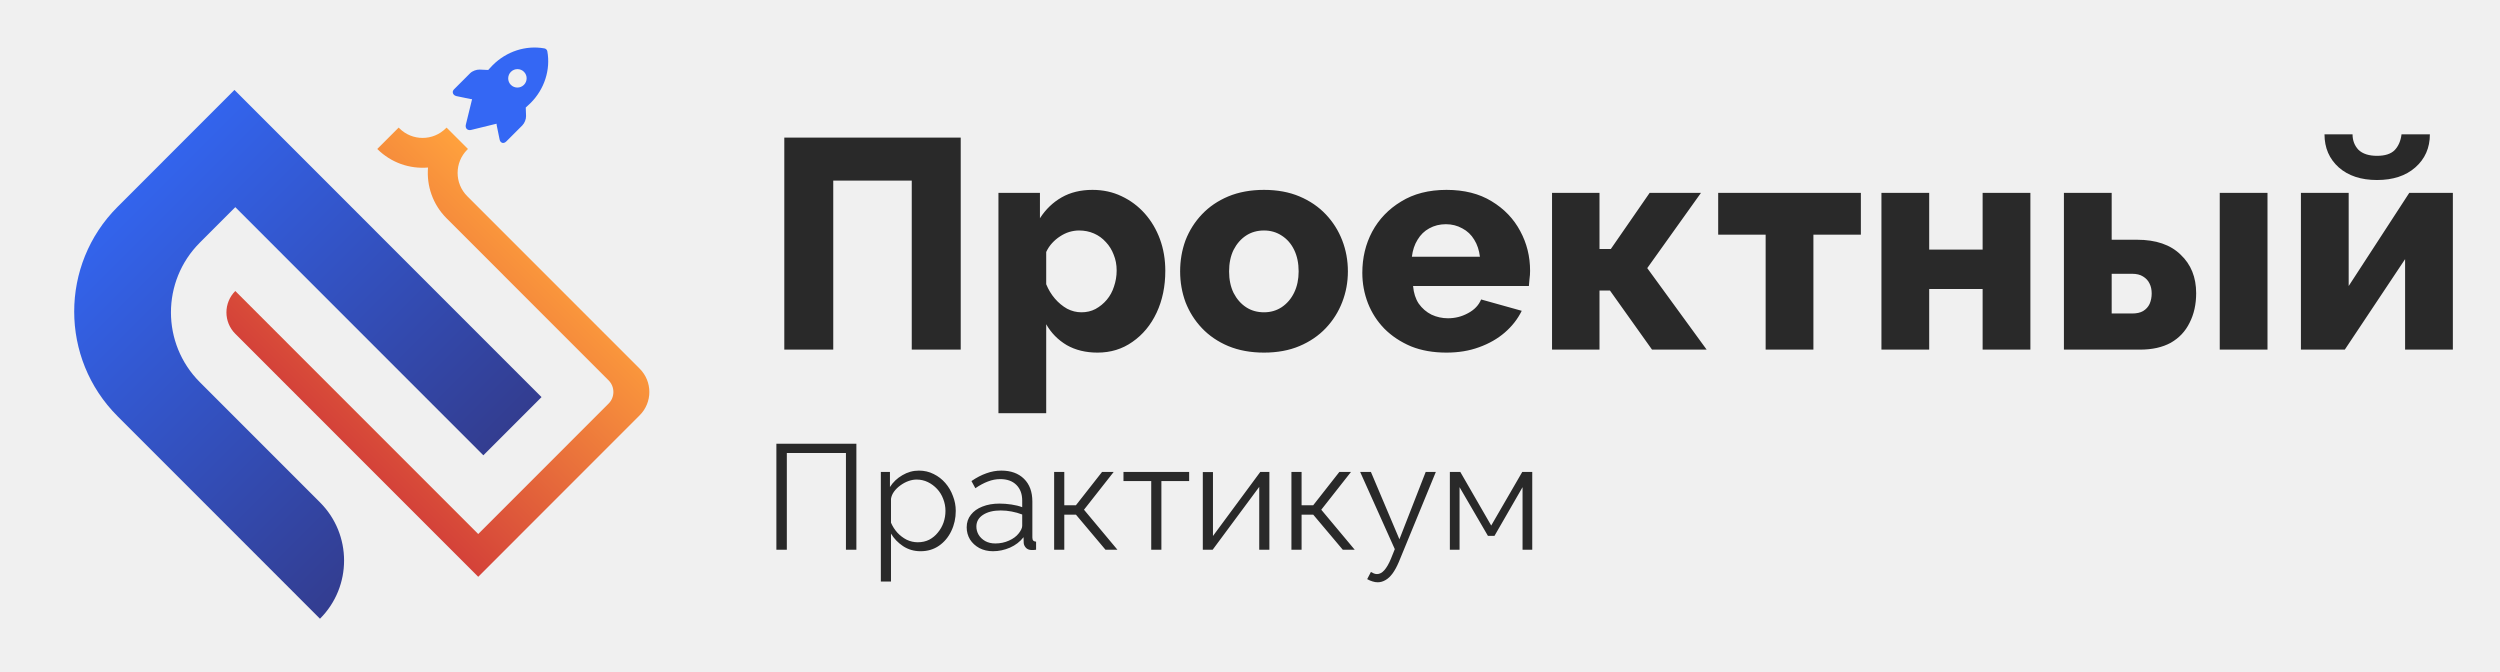
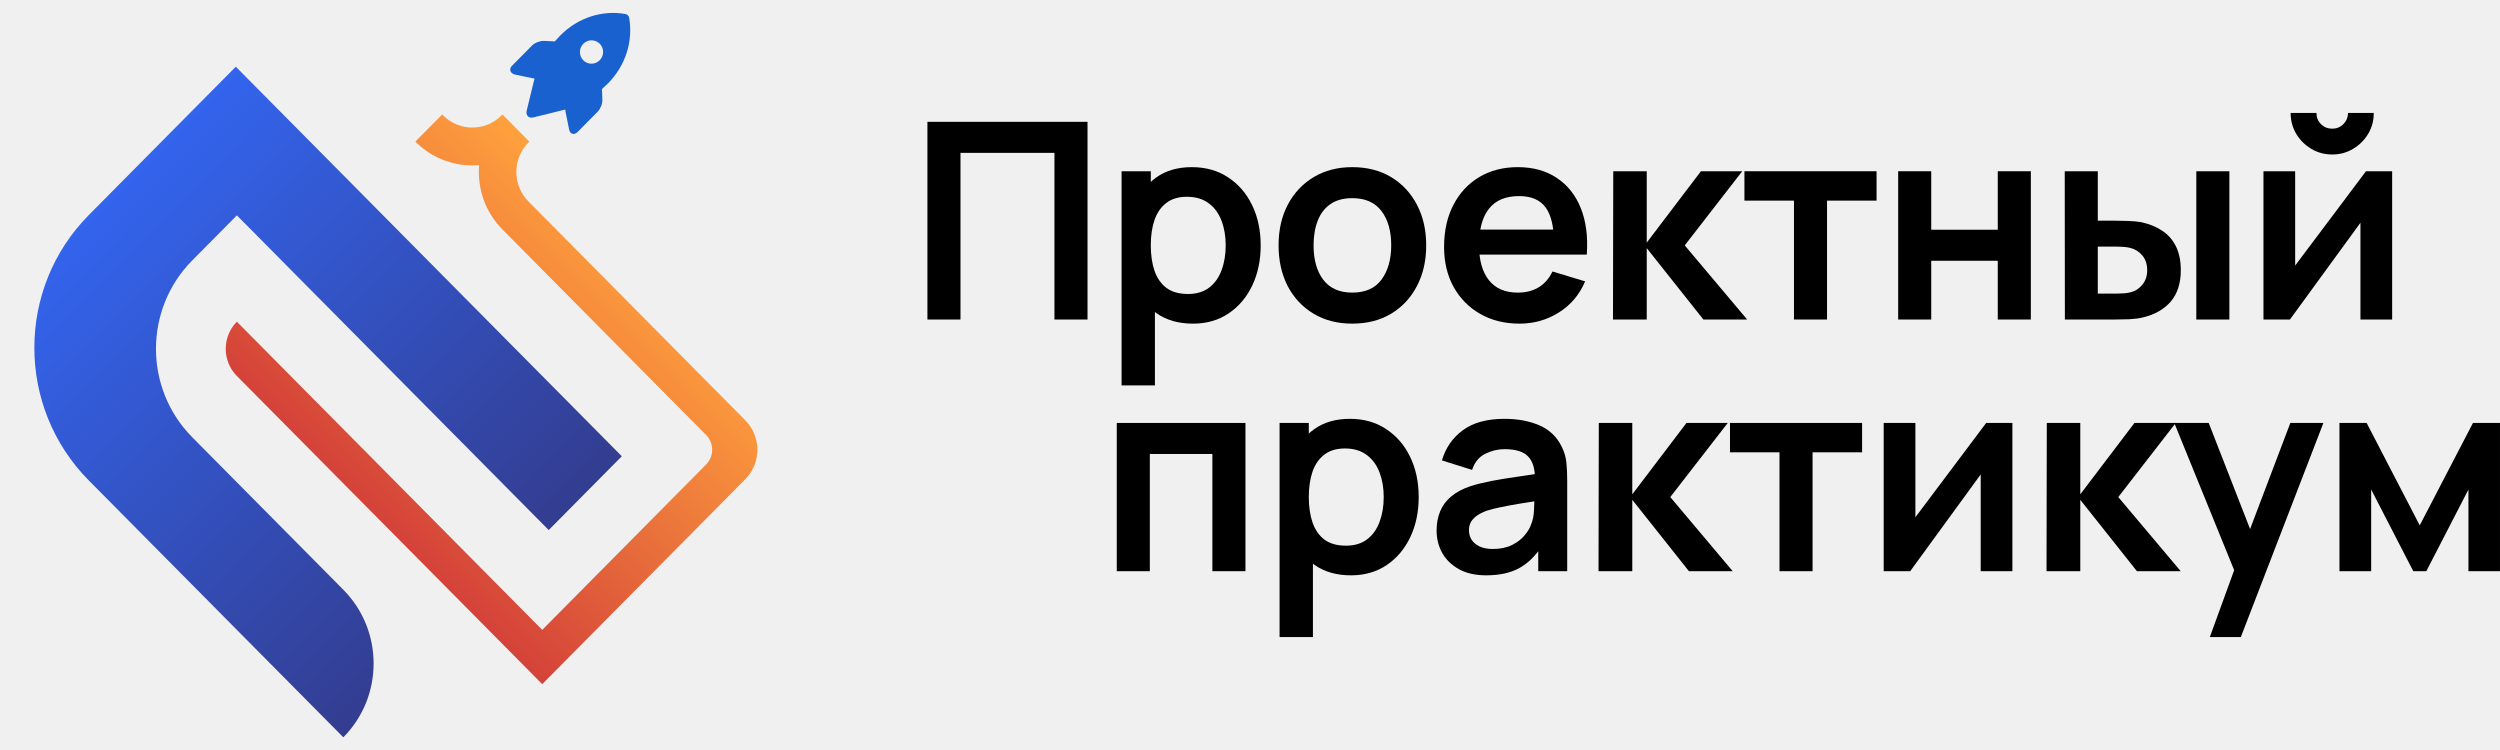
- <svg xmlns="http://www.w3.org/2000/svg" width="320" height="86" viewBox="0 0 320 86" fill="none">
-   <path d="M99.377 70.365V56.797H109.617V70.365H108.28V57.982H100.714V70.365H99.377ZM117.829 70.557C117.001 70.557 116.256 70.34 115.594 69.907C114.945 69.474 114.429 68.939 114.047 68.302V74.436H112.748V60.409H113.913V62.339C114.308 61.715 114.836 61.212 115.498 60.829C116.16 60.434 116.867 60.237 117.62 60.237C118.307 60.237 118.937 60.383 119.51 60.676C120.083 60.957 120.581 61.339 121 61.823C121.421 62.307 121.746 62.861 121.975 63.486C122.217 64.097 122.337 64.734 122.337 65.397C122.337 66.327 122.146 67.187 121.764 67.977C121.395 68.754 120.873 69.378 120.199 69.85C119.523 70.321 118.734 70.557 117.829 70.557ZM117.466 69.41C118.014 69.41 118.504 69.302 118.937 69.085C119.371 68.856 119.74 68.55 120.045 68.168C120.363 67.786 120.606 67.359 120.772 66.887C120.936 66.403 121.02 65.906 121.02 65.397C121.02 64.862 120.924 64.352 120.733 63.868C120.554 63.384 120.294 62.957 119.949 62.587C119.606 62.218 119.212 61.925 118.766 61.708C118.32 61.492 117.836 61.383 117.313 61.383C116.983 61.383 116.638 61.447 116.282 61.575C115.925 61.702 115.582 61.887 115.25 62.129C114.932 62.358 114.664 62.619 114.447 62.912C114.231 63.205 114.097 63.518 114.047 63.849V66.906C114.25 67.378 114.524 67.805 114.868 68.187C115.212 68.556 115.607 68.856 116.053 69.085C116.51 69.302 116.983 69.41 117.466 69.41ZM123.736 67.499C123.736 66.875 123.915 66.34 124.272 65.894C124.627 65.435 125.118 65.085 125.742 64.843C126.378 64.588 127.111 64.46 127.939 64.46C128.423 64.46 128.926 64.499 129.448 64.575C129.971 64.651 130.435 64.766 130.843 64.919V64.078C130.843 63.237 130.595 62.568 130.099 62.072C129.601 61.575 128.914 61.326 128.034 61.326C127.499 61.326 126.971 61.428 126.449 61.632C125.939 61.823 125.405 62.11 124.845 62.492L124.347 61.575C124.997 61.129 125.634 60.797 126.258 60.581C126.883 60.352 127.519 60.237 128.168 60.237C129.391 60.237 130.359 60.587 131.072 61.288C131.786 61.989 132.142 62.957 132.142 64.193V68.799C132.142 68.977 132.18 69.111 132.257 69.2C132.333 69.276 132.455 69.321 132.619 69.334V70.365C132.48 70.378 132.359 70.391 132.257 70.404C132.155 70.416 132.078 70.416 132.028 70.404C131.709 70.391 131.468 70.289 131.302 70.098C131.136 69.907 131.047 69.703 131.034 69.487L131.015 68.76C130.569 69.334 129.99 69.779 129.276 70.098C128.564 70.404 127.838 70.557 127.099 70.557C126.462 70.557 125.882 70.423 125.36 70.155C124.85 69.875 124.449 69.506 124.156 69.047C123.876 68.576 123.736 68.059 123.736 67.499ZM130.404 68.263C130.544 68.085 130.652 67.913 130.729 67.747C130.804 67.582 130.843 67.435 130.843 67.308V65.855C130.41 65.69 129.958 65.562 129.487 65.473C129.028 65.384 128.564 65.339 128.093 65.339C127.163 65.339 126.41 65.524 125.837 65.894C125.264 66.263 124.977 66.766 124.977 67.403C124.977 67.773 125.073 68.123 125.264 68.454C125.455 68.773 125.736 69.04 126.105 69.257C126.474 69.461 126.908 69.563 127.404 69.563C128.029 69.563 128.607 69.442 129.143 69.2C129.69 68.958 130.11 68.646 130.404 68.263ZM134.93 70.365V60.409H136.229V64.671H137.719L141.062 60.409H142.552L138.751 65.244L143.03 70.365H141.501L137.719 65.874H136.229V70.365H134.93ZM147.358 70.365V61.575H143.805V60.409H152.211V61.575H148.658V70.365H147.358ZM153.959 70.365V60.428H155.259V68.607L161.314 60.409H162.481V70.365H161.182V62.32L155.221 70.365H153.959ZM165.302 70.365V60.409H166.603V64.671H168.092L171.436 60.409H172.926L169.123 65.244L173.403 70.365H171.875L168.092 65.874H166.603V70.365H165.302ZM176.337 74.532C176.12 74.532 175.897 74.493 175.668 74.417C175.452 74.353 175.229 74.258 174.999 74.13L175.477 73.213C175.616 73.29 175.744 73.353 175.859 73.404C175.986 73.455 176.12 73.481 176.26 73.481C176.591 73.481 176.903 73.315 177.196 72.984C177.489 72.653 177.769 72.168 178.036 71.531L178.534 70.289L174.101 60.409H175.477L179.125 69.028L182.488 60.409H183.787L179.05 71.933C178.795 72.531 178.527 73.022 178.247 73.404C177.967 73.786 177.667 74.067 177.349 74.245C177.03 74.436 176.693 74.532 176.337 74.532ZM185.582 70.365V60.409H186.92L190.875 67.27L194.848 60.409H196.128V70.365H194.886V62.358L191.295 68.588H190.454L186.824 62.358V70.365H185.582Z" fill="#292929" />
-   <path d="M100.39 44.752V17.615H122.972V44.752H116.704V23.119H106.656V44.752H100.39ZM140.485 45.134C138.984 45.134 137.671 44.816 136.55 44.179C135.429 43.516 134.551 42.624 133.914 41.503V52.893H127.801V24.686H133.112V27.935C133.851 26.788 134.781 25.896 135.9 25.259C137.021 24.622 138.333 24.304 139.837 24.304C141.186 24.304 142.422 24.571 143.542 25.106C144.688 25.641 145.682 26.38 146.523 27.323C147.363 28.266 148.013 29.362 148.472 30.61C148.93 31.859 149.159 33.209 149.159 34.662C149.159 36.649 148.791 38.433 148.052 40.013C147.313 41.592 146.28 42.841 144.956 43.758C143.658 44.676 142.168 45.134 140.485 45.134ZM138.422 39.974C139.084 39.974 139.684 39.834 140.219 39.554C140.779 39.248 141.263 38.853 141.67 38.369C142.077 37.885 142.384 37.324 142.587 36.687C142.816 36.025 142.932 35.337 142.932 34.623C142.932 33.884 142.804 33.209 142.55 32.598C142.32 31.986 141.989 31.451 141.556 30.992C141.122 30.508 140.613 30.139 140.028 29.884C139.441 29.629 138.804 29.502 138.117 29.502C137.71 29.502 137.289 29.565 136.856 29.693C136.448 29.82 136.054 30.011 135.672 30.266C135.315 30.495 134.984 30.776 134.678 31.107C134.372 31.438 134.117 31.82 133.914 32.254V36.382C134.194 37.069 134.563 37.681 135.022 38.216C135.481 38.751 136.002 39.184 136.589 39.516C137.174 39.821 137.786 39.974 138.422 39.974ZM161.793 45.134C160.086 45.134 158.558 44.854 157.208 44.293C155.883 43.733 154.763 42.968 153.845 42C152.928 41.032 152.228 39.923 151.744 38.675C151.286 37.426 151.057 36.114 151.057 34.738C151.057 33.337 151.286 32.012 151.744 30.763C152.228 29.514 152.928 28.406 153.845 27.438C154.763 26.47 155.883 25.705 157.208 25.145C158.558 24.584 160.086 24.304 161.793 24.304C163.5 24.304 165.016 24.584 166.34 25.145C167.664 25.705 168.785 26.47 169.702 27.438C170.62 28.406 171.32 29.514 171.803 30.763C172.288 32.012 172.53 33.337 172.53 34.738C172.53 36.114 172.288 37.426 171.803 38.675C171.32 39.923 170.62 41.032 169.702 42C168.785 42.968 167.664 43.733 166.34 44.293C165.016 44.854 163.5 45.134 161.793 45.134ZM157.323 34.738C157.323 35.783 157.514 36.7 157.896 37.49C158.303 38.28 158.839 38.891 159.501 39.325C160.163 39.758 160.927 39.974 161.793 39.974C162.633 39.974 163.386 39.758 164.048 39.325C164.735 38.866 165.271 38.242 165.653 37.452C166.035 36.662 166.226 35.757 166.226 34.738C166.226 33.693 166.035 32.776 165.653 31.986C165.271 31.196 164.735 30.585 164.048 30.151C163.386 29.718 162.633 29.502 161.793 29.502C160.927 29.502 160.163 29.718 159.501 30.151C158.839 30.585 158.303 31.196 157.896 31.986C157.514 32.776 157.323 33.693 157.323 34.738ZM185.153 45.134C183.445 45.134 181.93 44.867 180.605 44.332C179.281 43.771 178.148 43.019 177.204 42.077C176.288 41.134 175.587 40.051 175.103 38.828C174.619 37.579 174.377 36.28 174.377 34.929C174.377 32.993 174.798 31.234 175.638 29.655C176.504 28.049 177.739 26.762 179.344 25.794C180.95 24.8 182.885 24.304 185.153 24.304C187.419 24.304 189.342 24.788 190.921 25.756C192.526 26.724 193.75 27.998 194.589 29.578C195.431 31.133 195.851 32.827 195.851 34.662C195.851 35.018 195.825 35.375 195.774 35.732C195.749 36.063 195.724 36.356 195.697 36.611H180.873C180.95 37.503 181.191 38.254 181.598 38.866C182.032 39.477 182.579 39.949 183.242 40.28C183.904 40.586 184.605 40.739 185.344 40.739C186.26 40.739 187.114 40.522 187.903 40.089C188.719 39.656 189.279 39.07 189.584 38.331L194.781 39.783C194.271 40.828 193.545 41.758 192.603 42.573C191.685 43.363 190.591 43.988 189.317 44.446C188.069 44.905 186.681 45.134 185.153 45.134ZM180.72 32.865H189.431C189.329 32.024 189.088 31.298 188.706 30.687C188.323 30.049 187.814 29.565 187.177 29.234C186.54 28.877 185.84 28.699 185.076 28.699C184.286 28.699 183.573 28.877 182.936 29.234C182.324 29.565 181.828 30.049 181.446 30.687C181.064 31.298 180.822 32.024 180.72 32.865ZM198.66 44.752V24.686H204.735V31.871H206.187L211.155 24.686H217.726L210.848 34.318L218.451 44.752H211.46L206.072 37.184H204.735V44.752H198.66ZM226.003 44.752V30.037H219.928V24.686H238.191V30.037H232.116V44.752H226.003ZM240.824 44.752V24.686H246.937V31.948H253.776V24.686H259.89V44.752H253.776V36.993H246.937V44.752H240.824ZM264.181 44.752V24.686H270.295V30.687H273.543C275.962 30.687 277.822 31.324 279.121 32.598C280.447 33.846 281.109 35.49 281.109 37.528C281.109 38.955 280.829 40.216 280.268 41.312C279.733 42.408 278.93 43.261 277.861 43.873C276.79 44.459 275.48 44.752 273.925 44.752H264.181ZM270.295 40.127H272.932C273.492 40.127 273.951 40.025 274.307 39.821C274.689 39.592 274.97 39.286 275.148 38.904C275.326 38.496 275.416 38.05 275.416 37.566C275.416 37.082 275.326 36.662 275.148 36.305C274.97 35.923 274.689 35.617 274.307 35.388C273.951 35.158 273.479 35.044 272.894 35.044H270.295V40.127ZM284.127 44.752V24.686H290.24V44.752H284.127ZM294.518 44.752V24.686H300.631V36.611L308.387 24.686H313.966V44.752H307.852V33.171L300.135 44.752H294.518ZM304.261 23.042C302.223 23.042 300.593 22.507 299.371 21.437C298.148 20.341 297.536 18.927 297.536 17.195H301.127C301.127 17.984 301.382 18.647 301.891 19.182C302.427 19.692 303.217 19.946 304.261 19.946C305.28 19.946 306.031 19.704 306.515 19.22C306.999 18.711 307.292 18.035 307.395 17.195H311.024C311.024 18.927 310.4 20.341 309.151 21.437C307.929 22.507 306.299 23.042 304.261 23.042Z" fill="#292929" />
-   <mask id="mask0_337_593" style="mask-type:alpha" maskUnits="userSpaceOnUse" x="6" y="6" width="78" height="74">
-     <path d="M6 6H83.936V79.257H6V6Z" fill="#C4C4C4" />
-   </mask>
-   <g mask="url(#mask0_337_593)">
-     <path d="M67.335 14.856L67.296 13.764C67.573 13.516 67.794 13.31 67.912 13.191C69.684 11.419 70.487 8.942 70.059 6.565C70.042 6.474 69.999 6.391 69.931 6.324C69.865 6.257 69.779 6.212 69.69 6.196C67.314 5.767 64.837 6.57 63.065 8.342C62.946 8.461 62.739 8.68 62.491 8.957L61.388 8.907C60.994 8.891 60.458 9.09 60.179 9.37L58.132 11.418C57.862 11.688 57.936 11.967 58.095 12.127L58.096 12.127C58.176 12.207 58.278 12.271 58.417 12.3L60.227 12.675C60.291 12.688 60.357 12.697 60.426 12.697L59.629 15.952C59.574 16.174 59.618 16.378 59.749 16.51C59.881 16.641 60.084 16.686 60.306 16.631L63.558 15.835C63.559 15.904 63.565 15.972 63.578 16.036L63.949 17.851C63.977 17.99 64.026 18.095 64.106 18.175C64.266 18.334 64.541 18.368 64.811 18.098L66.858 16.05C67.137 15.771 67.35 15.25 67.335 14.856ZM65.393 10.864C64.933 10.404 64.935 9.657 65.397 9.195C65.859 8.733 66.606 8.731 67.066 9.191C67.526 9.651 67.524 10.399 67.062 10.861C66.6 11.323 65.853 11.324 65.393 10.864Z" fill="#3467F4" />
-     <path d="M69.315 50.83L30.009 11.512L15.044 26.481C7.648 33.88 7.648 45.876 15.044 53.275L40.958 79.197C45.07 75.084 45.07 68.415 40.958 64.302L25.58 48.919C20.649 43.986 20.649 35.989 25.58 31.056L30.119 26.516L61.87 58.278L69.315 50.83Z" fill="url(#paint0_linear_337_593)" />
-     <path fill-rule="evenodd" clip-rule="evenodd" d="M59.898 19.069L57.16 16.331L57.16 16.33L57.07 16.42C55.427 18.064 52.762 18.064 51.118 16.42L51.029 16.33L48.291 19.068C50.07 20.847 52.462 21.639 54.786 21.444C54.591 23.769 55.382 26.161 57.16 27.94L77.898 48.684C78.72 49.507 78.72 50.84 77.898 51.662L61.212 68.354L30.117 37.249C28.605 38.762 28.605 41.213 30.117 42.726L61.212 73.83L81.885 53.15C83.528 51.506 83.528 48.84 81.885 47.196L59.898 25.202L59.808 25.112C58.164 23.468 58.164 20.802 59.808 19.158L59.898 19.069Z" fill="url(#paint1_linear_337_593)" />
+ <svg xmlns="http://www.w3.org/2000/svg" width="160" height="48" viewBox="0 0 160 48" fill="none">
+   <g clip-path="url(#clip0_2076_89)">
+     <mask id="mask0_2076_89" style="mask-type:alpha" maskUnits="userSpaceOnUse" x="0" y="0" width="49" height="48">
+       <path d="M0 0.774H48.986V47.226H0V0.774Z" fill="#C4C4C4" />
+     </mask>
+     <g mask="url(#mask0_2076_89)">
+       <path d="M38.552 6.39L38.527 5.697C38.701 5.54 38.84 5.409 38.915 5.334C40.028 4.21 40.533 2.64 40.264 1.132C40.254 1.075 40.226 1.022 40.184 0.979C40.142 0.937 40.088 0.909 40.032 0.899C38.538 0.627 36.982 1.136 35.868 2.26C35.793 2.335 35.663 2.474 35.507 2.65L34.814 2.617C34.566 2.608 34.23 2.734 34.054 2.911L32.767 4.21C32.598 4.381 32.644 4.558 32.744 4.659L32.745 4.659C32.795 4.71 32.859 4.751 32.946 4.769L34.084 5.007C34.124 5.015 34.166 5.02 34.209 5.021L33.708 7.085C33.674 7.226 33.701 7.355 33.784 7.438C33.867 7.522 33.994 7.55 34.134 7.515L36.178 7.01C36.178 7.054 36.182 7.097 36.191 7.138L36.423 8.289C36.441 8.377 36.472 8.443 36.522 8.494C36.623 8.595 36.795 8.617 36.965 8.446L38.252 7.147C38.427 6.97 38.562 6.64 38.552 6.39ZM37.331 3.859C37.042 3.567 37.043 3.093 37.333 2.8C37.624 2.507 38.093 2.506 38.383 2.798C38.672 3.089 38.671 3.563 38.38 3.856C38.09 4.149 37.62 4.15 37.331 3.859Z" fill="#1861CF" />
+       <path d="M39.796 29.2L15.091 4.269L5.685 13.761C1.036 18.453 1.036 26.059 5.685 30.75L21.973 47.187C24.557 44.579 24.557 40.35 21.973 37.742L12.307 27.988C9.208 24.861 9.208 19.79 12.307 16.662L15.16 13.783L35.117 33.923L39.796 29.2Z" fill="url(#paint0_linear_2076_89)" />
+       <path fill-rule="evenodd" clip-rule="evenodd" d="M33.877 9.061L32.157 7.325L32.157 7.325L32.156 7.325L32.1 7.382C31.067 8.424 29.392 8.424 28.359 7.382L28.303 7.325L26.582 9.061C27.7 10.189 29.203 10.691 30.664 10.567C30.541 12.041 31.039 13.558 32.157 14.686L45.191 27.84C45.708 28.361 45.708 29.207 45.191 29.728L34.703 40.312L15.159 20.589C14.209 21.548 14.209 23.103 15.159 24.062L34.703 43.785L47.697 30.672C48.73 29.629 48.73 27.939 47.697 26.896L33.877 12.95L33.821 12.893C32.788 11.851 32.788 10.161 33.821 9.118L33.877 9.061Z" fill="url(#paint1_linear_2076_89)" />
+     </g>
  </g>
+   <path d="M59.355 20.449V7.797H69.601V20.449H67.485V9.783H61.471V20.449H59.355Z" fill="black" />
+   <path d="M76.356 20.713C75.431 20.713 74.655 20.493 74.029 20.054C73.403 19.614 72.931 19.017 72.615 18.261C72.299 17.5 72.141 16.648 72.141 15.705C72.141 14.75 72.299 13.895 72.615 13.139C72.931 12.383 73.394 11.789 74.002 11.355C74.617 10.916 75.375 10.697 76.277 10.697C77.172 10.697 77.948 10.916 78.603 11.355C79.265 11.789 79.777 12.383 80.14 13.139C80.503 13.889 80.684 14.744 80.684 15.705C80.684 16.654 80.506 17.506 80.149 18.261C79.792 19.017 79.288 19.614 78.638 20.054C77.989 20.493 77.228 20.713 76.356 20.713ZM71.781 24.666V10.96H73.651V17.62H73.915V24.666H71.781ZM76.031 18.815C76.581 18.815 77.035 18.677 77.392 18.402C77.749 18.127 78.012 17.755 78.182 17.286C78.358 16.812 78.445 16.285 78.445 15.705C78.445 15.131 78.358 14.609 78.182 14.141C78.006 13.666 77.734 13.291 77.365 13.016C76.997 12.735 76.528 12.594 75.96 12.594C75.422 12.594 74.983 12.726 74.643 12.99C74.304 13.248 74.052 13.611 73.888 14.079C73.73 14.542 73.651 15.084 73.651 15.705C73.651 16.32 73.73 16.861 73.888 17.33C74.052 17.799 74.307 18.165 74.652 18.428C75.003 18.686 75.463 18.815 76.031 18.815Z" fill="black" />
+   <path d="M86.544 20.713C85.596 20.713 84.768 20.499 84.06 20.071C83.351 19.644 82.801 19.055 82.409 18.305C82.023 17.55 81.829 16.683 81.829 15.705C81.829 14.709 82.028 13.836 82.427 13.086C82.825 12.337 83.378 11.751 84.086 11.329C84.794 10.908 85.614 10.697 86.544 10.697C87.499 10.697 88.33 10.91 89.038 11.338C89.746 11.766 90.297 12.357 90.689 13.113C91.081 13.863 91.277 14.726 91.277 15.705C91.277 16.689 91.078 17.558 90.68 18.314C90.288 19.064 89.738 19.653 89.029 20.08C88.321 20.502 87.493 20.713 86.544 20.713ZM86.544 18.727C87.387 18.727 88.014 18.446 88.424 17.884C88.833 17.321 89.038 16.595 89.038 15.705C89.038 14.785 88.83 14.053 88.415 13.508C87.999 12.957 87.376 12.682 86.544 12.682C85.977 12.682 85.508 12.811 85.14 13.069C84.777 13.321 84.507 13.675 84.332 14.132C84.156 14.583 84.069 15.107 84.069 15.705C84.069 16.624 84.276 17.359 84.692 17.91C85.113 18.455 85.731 18.727 86.544 18.727Z" fill="black" />
+   <path d="M97.259 20.713C96.299 20.713 95.457 20.505 94.731 20.089C94.005 19.673 93.437 19.096 93.027 18.358C92.623 17.62 92.421 16.771 92.421 15.81C92.421 14.773 92.621 13.874 93.019 13.113C93.417 12.345 93.97 11.751 94.678 11.329C95.386 10.908 96.206 10.697 97.136 10.697C98.12 10.697 98.954 10.928 99.639 11.391C100.33 11.848 100.842 12.495 101.175 13.332C101.509 14.17 101.635 15.157 101.553 16.293H99.454V15.52C99.449 14.489 99.267 13.737 98.91 13.262C98.553 12.788 97.991 12.55 97.224 12.55C96.358 12.55 95.714 12.82 95.293 13.359C94.871 13.892 94.66 14.674 94.66 15.705C94.66 16.665 94.871 17.409 95.293 17.936C95.714 18.463 96.329 18.727 97.136 18.727C97.657 18.727 98.105 18.613 98.48 18.384C98.86 18.15 99.153 17.813 99.358 17.374L101.448 18.007C101.085 18.862 100.523 19.527 99.762 20.001C99.007 20.476 98.173 20.713 97.259 20.713ZM93.993 16.293V14.694H100.517V16.293H93.993Z" fill="black" />
+   <path d="M103.231 20.449L103.249 10.96H105.391V15.529L108.859 10.96H111.502L107.823 15.705L111.818 20.449H109.017L105.391 15.88V20.449H103.231Z" fill="black" />
+   <path d="M114.814 20.449V12.84H111.644V10.96H120.1V12.84H116.93V20.449H114.814Z" fill="black" />
+   <path d="M121.483 20.449V10.96H123.599V14.703H127.857V10.96H129.973V20.449H127.857V16.689H123.599V20.449H121.483Z" fill="black" />
+   <path d="M132.152 20.449L132.143 10.96H134.259V14.123H135.322C135.585 14.123 135.881 14.129 136.209 14.141C136.542 14.152 136.82 14.179 137.043 14.22C137.575 14.337 138.029 14.524 138.404 14.782C138.784 15.04 139.074 15.377 139.273 15.793C139.472 16.208 139.571 16.709 139.571 17.295C139.571 18.133 139.355 18.803 138.922 19.307C138.489 19.805 137.883 20.145 137.104 20.326C136.876 20.379 136.592 20.414 136.252 20.432C135.913 20.443 135.611 20.449 135.348 20.449H132.152ZM134.259 18.789H135.532C135.661 18.789 135.805 18.783 135.963 18.771C136.121 18.759 136.27 18.733 136.411 18.692C136.674 18.622 136.908 18.463 137.113 18.218C137.318 17.966 137.42 17.658 137.42 17.295C137.42 16.914 137.318 16.601 137.113 16.355C136.908 16.109 136.656 15.948 136.358 15.872C136.217 15.836 136.074 15.813 135.928 15.801C135.787 15.79 135.655 15.784 135.532 15.784H134.259V18.789ZM140.564 20.449V10.96H142.68V20.449H140.564Z" fill="black" />
+   <path d="M149.261 9.888C148.775 9.888 148.33 9.768 147.926 9.528C147.522 9.288 147.2 8.969 146.96 8.57C146.72 8.166 146.6 7.718 146.6 7.226H148.251C148.251 7.507 148.348 7.747 148.541 7.947C148.74 8.14 148.98 8.236 149.261 8.236C149.542 8.236 149.779 8.14 149.972 7.947C150.171 7.747 150.27 7.507 150.27 7.226H151.921C151.921 7.718 151.801 8.166 151.561 8.57C151.321 8.969 150.999 9.288 150.595 9.528C150.191 9.768 149.747 9.888 149.261 9.888ZM153.098 10.96V20.449H151.069V14.255L146.556 20.449H144.862V10.96H146.89V16.996L151.421 10.96H153.098Z" fill="black" />
+   <path d="M71.473 36.557V27.068H79.709V36.557H77.593V29.054H73.589V36.557H71.473Z" fill="black" />
+   <path d="M86.468 36.821C85.543 36.821 84.767 36.601 84.141 36.162C83.515 35.722 83.043 35.125 82.727 34.369C82.411 33.608 82.253 32.756 82.253 31.812C82.253 30.858 82.411 30.003 82.727 29.247C83.043 28.491 83.506 27.897 84.115 27.463C84.729 27.024 85.487 26.805 86.389 26.805C87.284 26.805 88.06 27.024 88.716 27.463C89.377 27.897 89.889 28.491 90.252 29.247C90.615 29.997 90.797 30.852 90.797 31.812C90.797 32.761 90.618 33.614 90.261 34.369C89.904 35.125 89.4 35.722 88.751 36.162C88.101 36.601 87.34 36.821 86.468 36.821ZM81.893 40.774V27.068H83.763V33.728H84.027V40.774H81.893ZM86.143 34.923C86.693 34.923 87.147 34.785 87.504 34.51C87.861 34.235 88.124 33.863 88.294 33.394C88.47 32.92 88.558 32.392 88.558 31.812C88.558 31.238 88.47 30.717 88.294 30.249C88.119 29.774 87.846 29.399 87.478 29.124C87.109 28.843 86.641 28.702 86.073 28.702C85.534 28.702 85.095 28.834 84.756 29.098C84.416 29.355 84.165 29.718 84.001 30.187C83.843 30.65 83.763 31.192 83.763 31.812C83.763 32.428 83.843 32.969 84.001 33.438C84.165 33.907 84.419 34.273 84.764 34.536C85.116 34.794 85.575 34.923 86.143 34.923Z" fill="black" />
+   <path d="M95.12 36.821C94.435 36.821 93.856 36.692 93.382 36.434C92.908 36.17 92.548 35.822 92.302 35.389C92.062 34.955 91.942 34.478 91.942 33.956C91.942 33.499 92.018 33.09 92.17 32.726C92.322 32.357 92.556 32.041 92.873 31.777C93.189 31.508 93.598 31.288 94.102 31.118C94.482 30.995 94.927 30.884 95.436 30.785C95.951 30.685 96.507 30.594 97.105 30.512C97.707 30.424 98.337 30.331 98.992 30.231L98.237 30.662C98.243 30.006 98.097 29.522 97.798 29.212C97.5 28.901 96.996 28.746 96.288 28.746C95.861 28.746 95.448 28.846 95.05 29.045C94.652 29.244 94.374 29.587 94.216 30.073L92.284 29.467C92.518 28.664 92.963 28.02 93.619 27.534C94.28 27.047 95.17 26.805 96.288 26.805C97.131 26.805 97.871 26.942 98.509 27.217C99.153 27.493 99.63 27.944 99.941 28.57C100.11 28.904 100.213 29.247 100.248 29.598C100.283 29.944 100.301 30.322 100.301 30.732V36.557H98.448V34.501L98.755 34.835C98.328 35.52 97.828 36.024 97.254 36.346C96.686 36.663 95.975 36.821 95.12 36.821ZM95.542 35.134C96.022 35.134 96.431 35.049 96.771 34.879C97.11 34.709 97.38 34.501 97.579 34.255C97.784 34.009 97.921 33.778 97.991 33.561C98.103 33.291 98.164 32.984 98.176 32.638C98.193 32.287 98.202 32.003 98.202 31.786L98.852 31.98C98.214 32.079 97.666 32.167 97.21 32.243C96.753 32.319 96.361 32.392 96.033 32.463C95.706 32.527 95.416 32.6 95.164 32.682C94.918 32.77 94.71 32.873 94.541 32.99C94.371 33.107 94.239 33.242 94.146 33.394C94.058 33.546 94.014 33.725 94.014 33.93C94.014 34.164 94.072 34.372 94.189 34.554C94.307 34.73 94.476 34.87 94.699 34.975C94.927 35.081 95.208 35.134 95.542 35.134Z" fill="black" />
+   <path d="M102.306 36.557L102.323 27.068H104.466V31.637L107.934 27.068H110.577L106.898 31.812L110.893 36.557H108.092L104.466 31.988V36.557H102.306Z" fill="black" />
+   <path d="M113.888 36.557V28.948H110.719V27.068H119.174V28.948H116.004V36.557H113.888Z" fill="black" />
+   <path d="M128.793 27.068V36.557H126.765V30.363L122.252 36.557H120.557V27.068H122.585V33.104L127.116 27.068H128.793Z" fill="black" />
+   <path d="M130.978 36.557L130.995 27.068H133.138V31.637L136.606 27.068H139.249L135.57 31.812L139.565 36.557H136.764L133.138 31.988V36.557H130.978Z" fill="black" />
+   <path d="M141.428 40.774L143.254 35.758L143.289 37.234L139.154 27.068H141.357L144.29 34.589H143.728L146.582 27.068H148.698L143.412 40.774H141.428Z" fill="black" />
+   <path d="M149.726 36.557V27.068H151.465L154.863 33.623L158.27 27.068H159.999V36.557H157.98V31.329L155.284 36.557H154.45L151.755 31.329V36.557H149.726Z" fill="black" />
  <defs>
-     <linearGradient id="paint0_linear_337_593" x1="15.776" y1="25.75" x2="55.094" y2="65.056" gradientUnits="userSpaceOnUse">
+     <linearGradient id="paint0_linear_2076_89" x1="6.145" y1="13.297" x2="31.075" y2="38.001" gradientUnits="userSpaceOnUse">
      <stop stop-color="#3364ED" />
      <stop offset="1" stop-color="#333D90" />
    </linearGradient>
-     <linearGradient id="paint1_linear_337_593" x1="54.094" y1="13.263" x2="27.371" y2="39.978" gradientUnits="userSpaceOnUse">
+     <linearGradient id="paint1_linear_2076_89" x1="30.23" y1="5.38" x2="13.285" y2="22.171" gradientUnits="userSpaceOnUse">
      <stop stop-color="#FFA13D" />
      <stop offset="1" stop-color="#D44239" />
    </linearGradient>
+     <clipPath id="clip0_2076_89">
+       <rect width="49.032" height="46.452" fill="white" transform="translate(0 0.774414)" />
+     </clipPath>
  </defs>
</svg>
